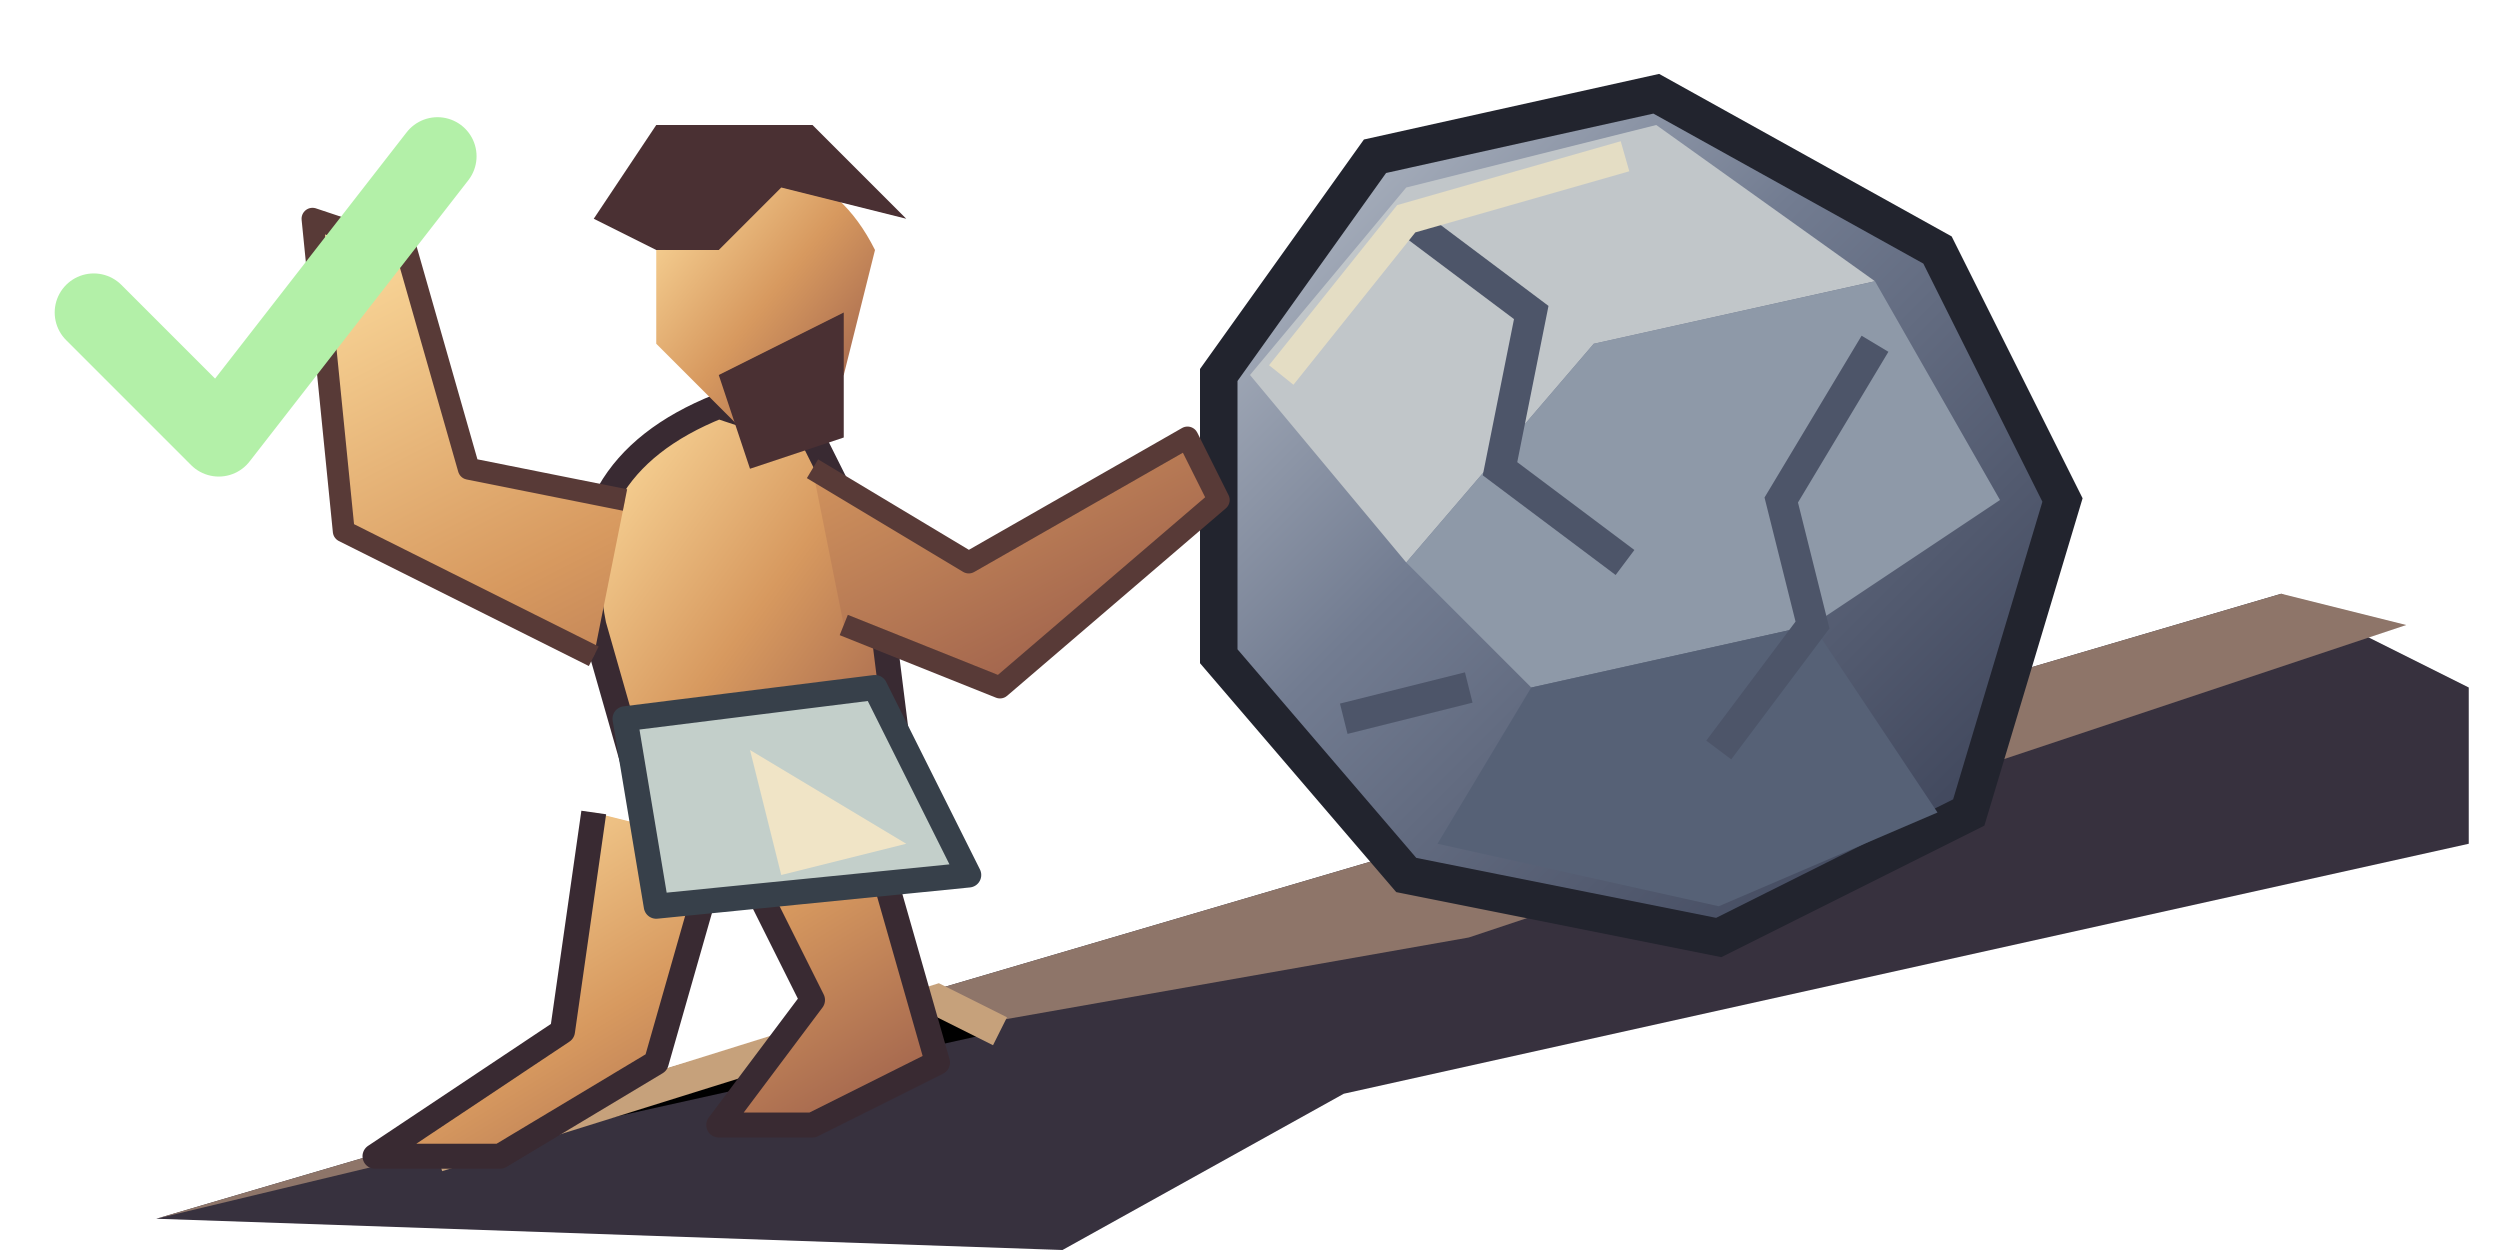
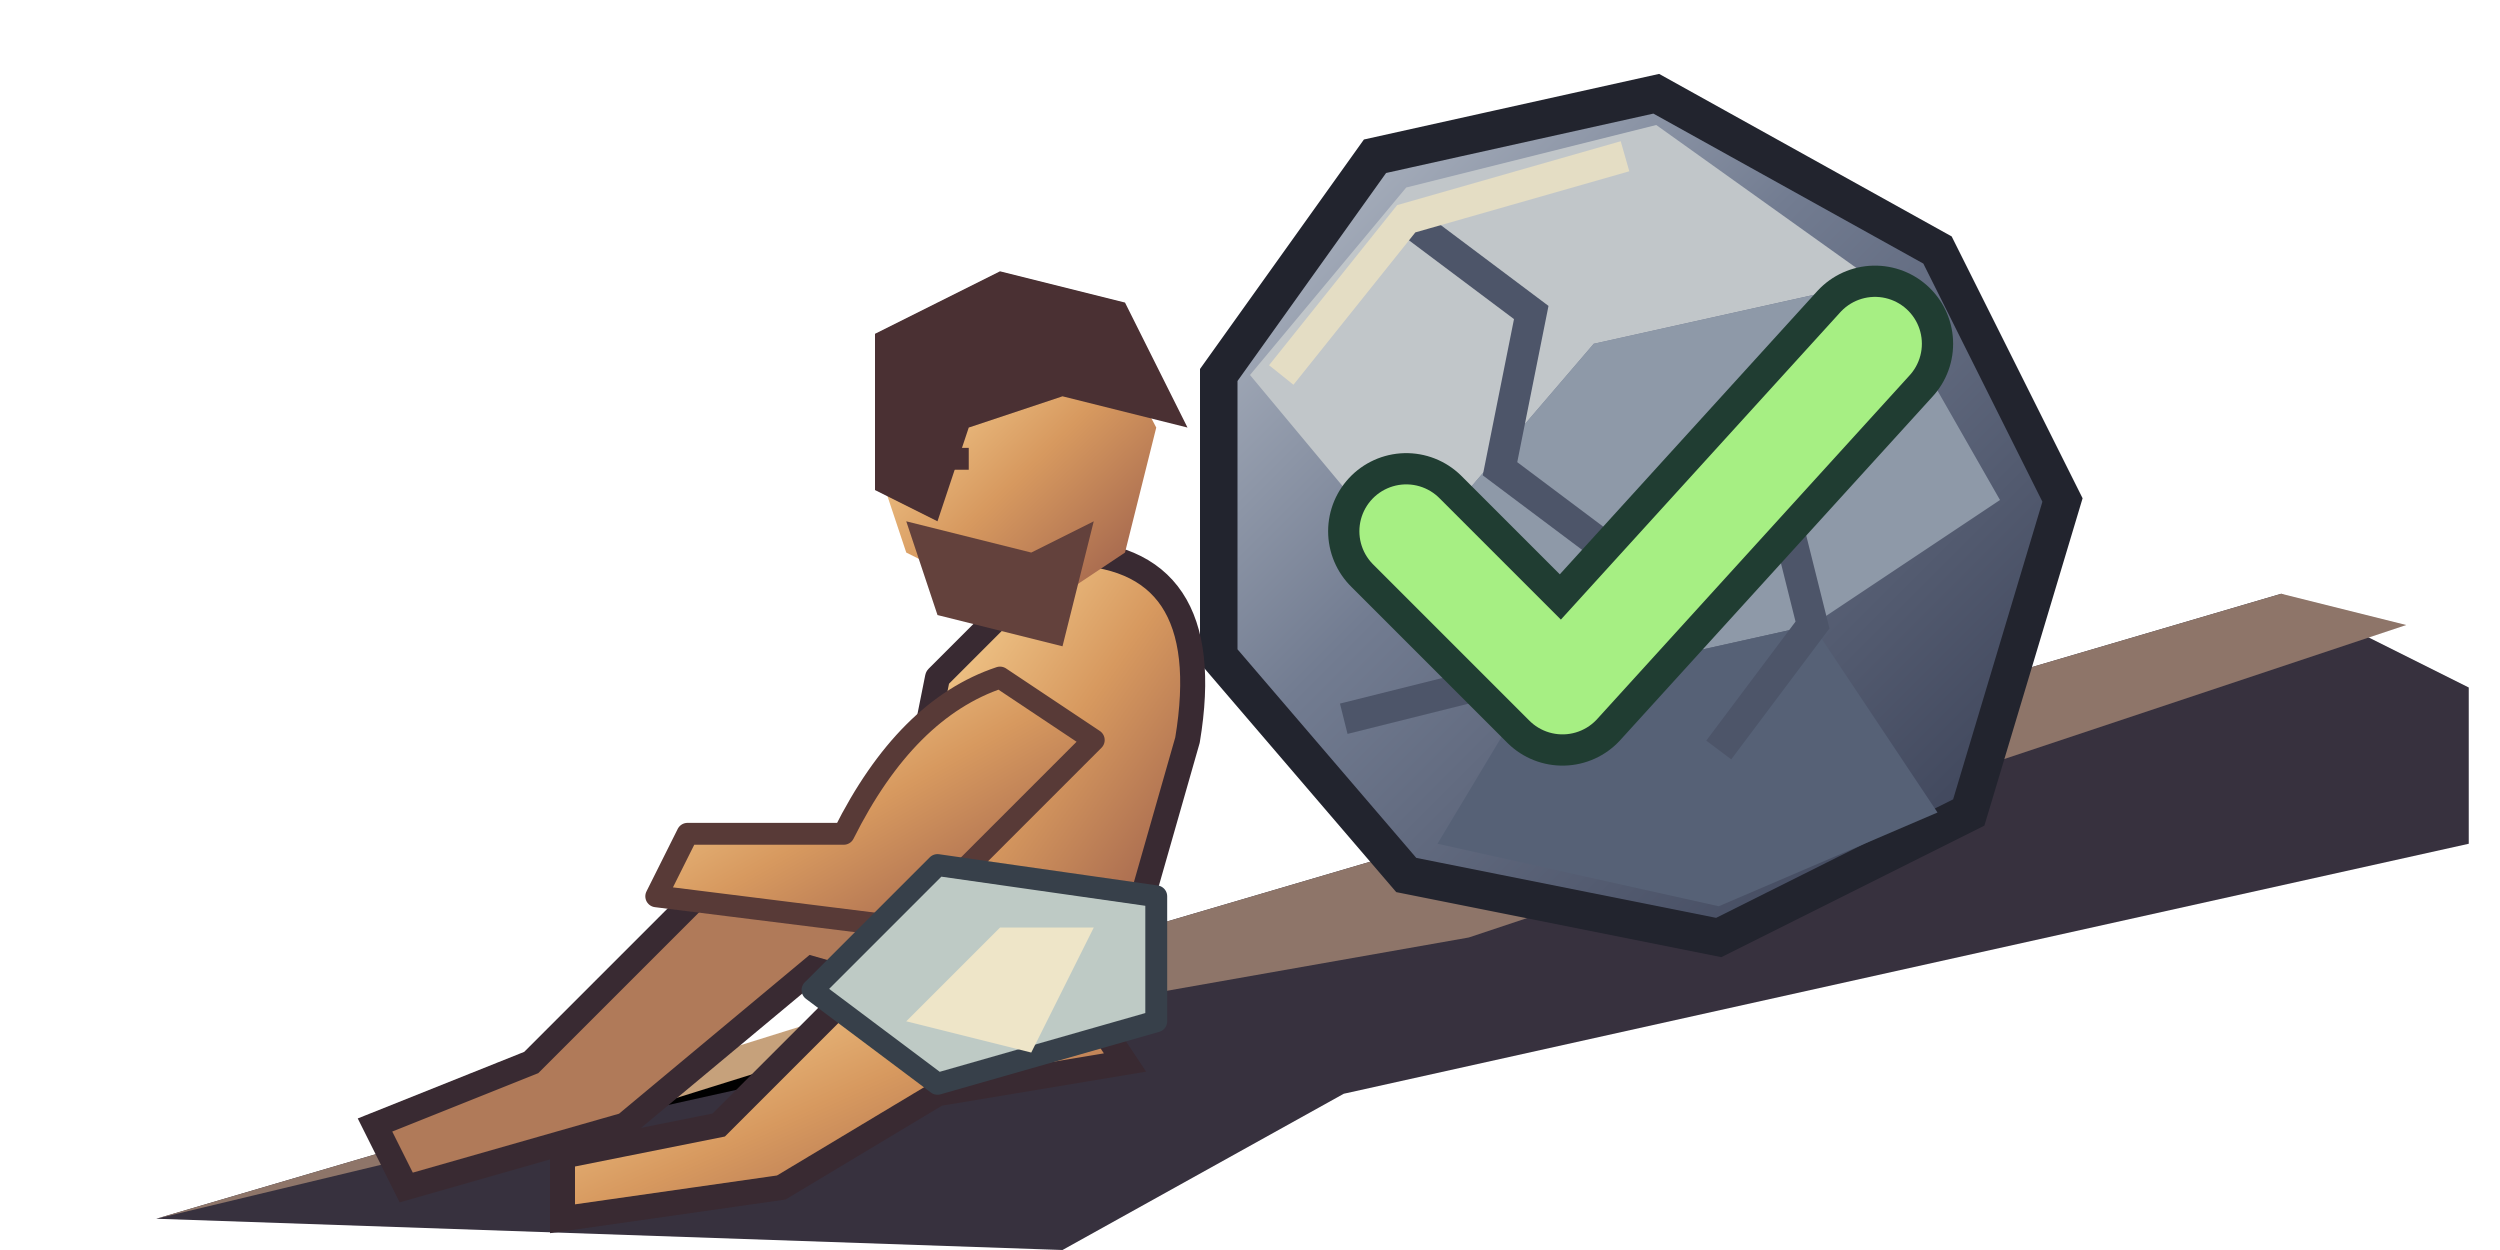
<svg xmlns="http://www.w3.org/2000/svg" width="80" height="40" viewBox="0 0 80 40">
  <defs>
    <linearGradient id="fire" x1="0%" y1="100%" x2="20%" y2="0%">
      <stop stop-color="#ffe595" />
      <stop offset=".42" stop-color="#ffb638" />
      <stop offset=".75" stop-color="#ff6026" />
      <stop offset="1" stop-color="#ca2926" />
    </linearGradient>
    <linearGradient id="stone" x2="100%" y2="100%">
      <stop stop-color="#bdc4ce" />
      <stop offset=".4" stop-color="#727c91" />
      <stop offset="1" stop-color="#33394e" />
    </linearGradient>
    <linearGradient id="skin" x2="100%" y2="100%">
      <stop stop-color="#ffe0a1" />
      <stop offset=".5" stop-color="#d7995f" />
      <stop offset="1" stop-color="#925548" />
    </linearGradient>
    <radialGradient id="glow">
      <stop stop-color="#ff8c27" stop-opacity=".24" />
      <stop offset="1" stop-color="#ff5a1d" stop-opacity="0" />
    </radialGradient>
  </defs>
  <path d="M5 39 L73 19 L79 22 L79 27 L43 35 L34 40Z" fill="#37313e" />
  <path d="M5 39 L73 19 L77 20 L47 30 L30 33Z" fill="#8e7569" />
  <path d="M14 37 L30 32 L32 33 M47 28 L64 23" stroke="#c6a17b" stroke-width="1" />
  <g transform="translate(52 17) rotate(0)">
    <path d="M-13 -5 L-8 -12 L1 -14 L10 -9 L14 -1 L11 9 L3 13 L-7 11 L-13 4Z" fill="url(#stone)" stroke="#22242e" stroke-width="1.2" />
    <path d="M-12 -5 L-7 -11 L1 -13 L8 -8 L-1 -6 L-7 1Z" fill="#c1c6c9" />
    <path d="M-7 1 L-1 -6 L8 -8 L12 -1 L6 3 L-3 5Z" fill="#8e99a8" />
    <path d="M-3 5 L6 3 L10 9 L3 12 L-6 10Z" fill="#566176" />
    <path d="M-7 -10 L-3 -7 L-4 -2 L0 1 M8 -6 L5 -1 L6 3 L3 7 M-9 6 L-5 5" stroke="#4d5569" stroke-width="1" fill="none" />
    <path d="M-11 -5 L-7 -10 L0 -12" stroke="#e4ddc4" stroke-width="1" fill="none" />
  </g>
-   <g transform="translate(0 0)" stroke-linejoin="round">
-     <path d="M23 27 L21 34 L16 37 L12 37 L18 33 L19 26 M28 27 L30 34 L26 36 L23 36 L26 32 L24 28" fill="url(#skin)" stroke="#392a32" stroke-width=".8" />
-     <path d="M23 13 Q18 15 19 20 L21 27 L29 26 L28 18 L26 14Z" fill="url(#skin)" stroke="#392a32" stroke-width=".8" />
-     <path d="M26 15 L31 18 L38 14 L39 16 L32 22 L27 20 M20 16 L15 15 L13 8 L10 7 L11 17 L19 21" fill="url(#skin)" stroke="#583a37" stroke-width=".7" />
-     <path d="M20 23 L28 22 L31 28 L21 29Z" fill="#c3cfca" stroke="#37404a" stroke-width=".8" />
-     <path d="M24 24 L25 28 L29 27" fill="#f0e4c6" />
-     <path d="M21 6 Q26 4 28 8 L27 12 L24 14 L21 11Z" fill="url(#skin)" />
-     <path d="M21 8 L19 7 L21 4 L26 4 L29 7 L25 6 L23 8Z M23 12 L27 10 L27 14 L24 15Z" fill="#4a3033" />
-     <path d="M3 10 L7 14 L14 5" fill="none" stroke="#b3f0a8" stroke-width="2.5" stroke-linecap="round" stroke-linejoin="round" />
+   <path d="M45 17 L50 22 L60 11" fill="none" stroke="#203d32" stroke-width="5" stroke-linecap="round" stroke-linejoin="round" />
+   <path d="M45 17 L50 22 L60 11" fill="none" stroke="#a6ef83" stroke-width="3" stroke-linecap="round" stroke-linejoin="round" />
+   <path d="M34 29 Q28 26 23 28 L17 34 L12 36 L13 38 L20 36 L26 31 L33 33Z" fill="#b07a59" stroke="#392a32" stroke-width=".8" />
+   <path d="M34 31 L27 32 L23 36 L18 37 L18 39 L25 38 L30 35 L36 34Z" fill="url(#skin)" stroke="#392a32" stroke-width=".8" />
+   <g transform="translate(0 -0.3181981)" stroke-linejoin="round">
+     <path d="M34 18 Q39 18 38 24 L36 31 L29 31 L29 27 L30 22Z" fill="url(#skin)" stroke="#392a32" stroke-width=".8" />
+     <path d="M32 22 Q29 23 27 27 L22 27 L21 29 L29 30 L35 24Z" fill="url(#skin)" stroke="#583a37" stroke-width=".7" />
+     <path d="M30 28 L37 29 L37 33 L30 35 L26 32Z" fill="#becac5" stroke="#37404a" stroke-width=".7" />
+     <path d="M32 30 L35 30 L33 34 L29 33Z" fill="#eee5c8" />
+     <path d="M30 12 Q35 10 37 14 L36 18 L33 20 L29 18 L28 15Z" fill="url(#skin)" />
+     <path d="M28 14 L28 11 L32 9 L36 10 L38 14 L34 13 L31 14 L30 17 L28 16Z" fill="#4a3033" />
+     <path d="M29 17 L33 18 L35 17 L34 21 L30 20Z" fill="#63413c" />
+     <path d="M29 15 L31 15" stroke="#4a3033" stroke-width=".7" />
  </g>
</svg>
